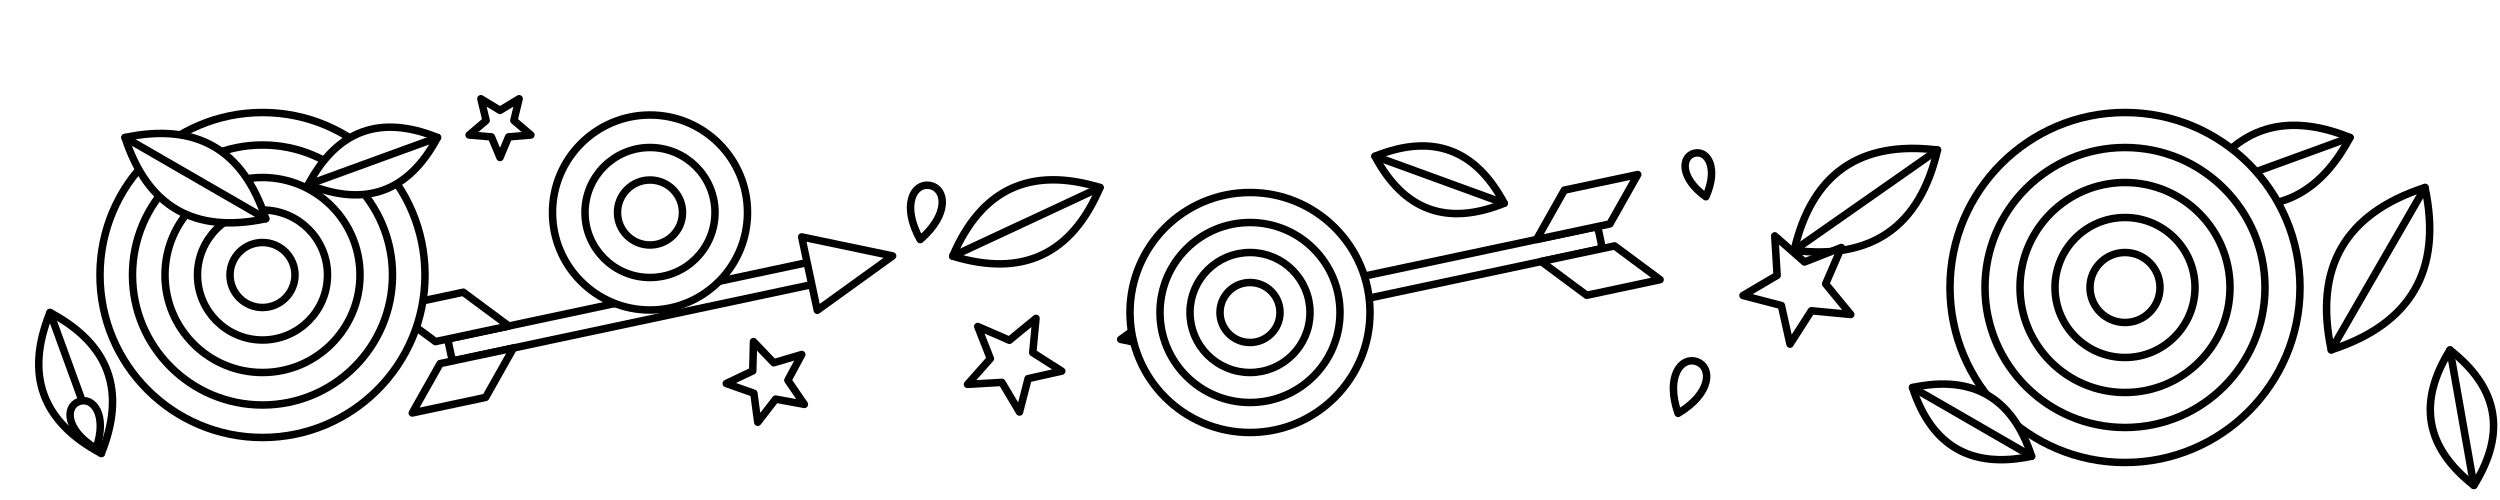
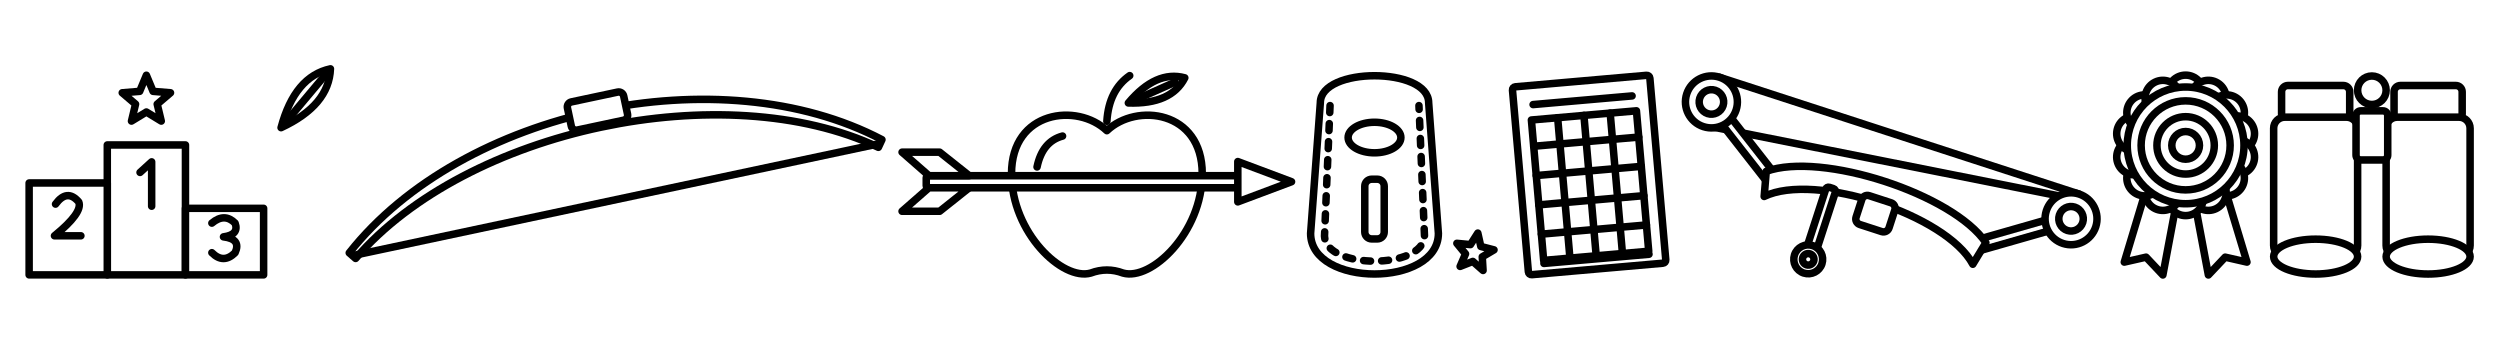
- <svg xmlns="http://www.w3.org/2000/svg" viewBox="0 0 2000 400" width="2000" height="400">
-   <rect width="2000" height="400" fill="#fff" />
+ <svg xmlns="http://www.w3.org/2000/svg" viewBox="0 0 2000 280" width="2000" height="280">
+   <rect width="2000" height="280" fill="#fff" />
  <g fill="#fff" stroke="#000" stroke-width="6" stroke-linejoin="round" stroke-linecap="round">
-     <g transform="translate(2000 400) rotate(180)">
-       <g transform="translate(60 250) rotate(-60)">
-         <path d="M0 0 Q 75.0 -67.5 150 0 Q 75.0 67.5 0 0 Z" />
-         <path d="M0 0 L 150 0" fill="none" />
+     <g transform="translate(117.1 152.3) rotate(0) scale(0.4225)" stroke-width="14.2">
+       <g transform="translate(0 -170) rotate(0)">
+         <polygon points="0,-48 12.7,-17.5 45.7,-14.8 20.5,6.7 28.2,38.8 0,21.6 -28.2,38.8 -20.5,6.7 -45.7,-14.8 -12.7,-17.5" />
      </g>
-       <g transform="translate(120 290) rotate(-20)">
-         <path d="M0 0 Q 65.0 -58.5 130 0 Q 65.0 58.5 0 0 Z" />
-         <path d="M0 0 L 130 0" fill="none" />
+       <rect x="-74" y="-86" width="148" height="246" />
+       <rect x="-222" y="-14" width="148" height="174" />
+       <rect x="74" y="34" width="148" height="126" />
+       <path d="M-12 -34L10 -54V30" fill="none" />
+       <path d="M-172 26Q-150 -4 -128 22Q-120 42 -174 86H-124" fill="none" />
+       <path d="M124 62Q148 42 168 62Q176 84 146 88Q180 92 168 118Q146 140 124 118" fill="none" />
+     </g>
+     <g transform="translate(244.6 78.6) rotate(0) scale(0.2561)" stroke-width="23.4">
+       <g transform="translate(0 0) rotate(40)">
+         <path d="M0 -120Q70 -30 0 120Q-70 -30 0 -120Z" />
+         <path d="M0 -104V112" fill="none" />
      </g>
-       <g transform="translate(40 120) rotate(-100)">
-         <path d="M0 0 Q 55.0 -49.5 110 0 Q 55.0 49.5 0 0 Z" />
-         <path d="M0 0 L 110 0" fill="none" />
+     </g>
+     <g transform="translate(493.6 162.3) rotate(78) scale(0.6765)" stroke-width="8.9">
+       <path d="M0 -316C-122 -156 -122 156 0 316L-8 322C-146 156 -146 -156 -8 -322Z" />
+       <path d="M-4 -318V318" fill="none" />
+       <rect x="-128" y="-34" width="34" height="68" rx="6" />
+     </g>
+     <g transform="translate(885.5 148.6) rotate(0) scale(0.5372)" stroke-width="11.2">
+       <path d="M0 -96C2 -128 14 -150 34 -164" fill="none" />
+       <g transform="translate(74 -142) rotate(66)">
+         <path d="M0 -46Q28 -11.5 0 46Q-28 -11.5 0 -46Z" />
+         <path d="M0 -30V38" fill="none" />
      </g>
-       <circle cx="300" cy="170" r="140.0" />
-       <circle cx="300" cy="170" r="112.0" />
-       <circle cx="300" cy="170" r="84.0" />
-       <circle cx="300" cy="170" r="56.0" />
-       <circle cx="300" cy="170" r="28.0" />
-       <g transform="translate(450 280) rotate(-35)">
-         <path d="M0 0 Q 70.0 -63.0 140 0 Q 70.0 63.0 0 0 Z" />
-         <path d="M0 0 L 140 0" fill="none" />
+       <path d="M0 -82C-44 -124 -142 -112 -142 -18C-142 70 -66 142 -24 130C-8 124 8 124 24 130C66 142 142 70 142 -18C142 -112 44 -124 0 -82Z" />
+       <path d="M-104 -28Q-96 -66 -66 -74" fill="none" />
+       <g transform="translate(-14 -6) rotate(0)">
+         <rect x="-255" y="-9" width="476" height="18" rx="3" />
+         <polygon points="-191,-9 -235,-44 -291,-44 -251,-9" />
+         <polygon points="-191,9 -235,44 -291,44 -251,9" />
+         <polygon points="209,-30 289,0 209,30" />
      </g>
-       <g transform="translate(470 90) rotate(-150)">
-         <path d="M0 0 Q 55.0 -49.5 110 0 Q 55.0 49.5 0 0 Z" />
-         <path d="M0 0 L 110 0" fill="none" />
+     </g>
+     <g transform="translate(1099.6 146.7) rotate(0) scale(0.5556)" stroke-width="10.8">
+       <path d="M-78 -116C-78 -168 78 -168 78 -116L92 72C92 150 -92 150 -92 72Z" />
+       <ellipse cx="0" cy="-66" rx="38" ry="22" />
+       <rect x="-14" y="-6" width="28" height="86" rx="10" />
+       <path d="M-64 -112L-72 76C-70 124 70 124 72 76L64 -112" fill="none" stroke-dasharray="10 16" />
+     </g>
+     <g transform="translate(1179.5 202.1) rotate(10) scale(0.3452)" stroke-width="17.4">
+       <polygon points="0,-46 12.2,-16.7 43.7,-14.2 19.7,6.4 27,37.2 0,20.7 -27,37.2 -19.7,6.4 -43.7,-14.2 -12.2,-16.7" />
+     </g>
+     <g transform="translate(1271.3 140) rotate(0) scale(0.4056)" stroke-width="14.8">
+       <g transform="translate(0 0) rotate(-5)">
+         <rect x="-136" y="-186" width="272" height="372" rx="6" />
+         <path d="M-98 -148H98" fill="none" />
+         <rect x="-104" y="-118" width="208" height="278" />
+         <path d="M-104 -66H104M-104 -8H104M-104 50H104M-104 108H104M-104 166H104" fill="none" />
+         <path d="M-52 -118V160M0 -118V160M52 -118V160" fill="none" />
      </g>
-       <polygon points="568.0,124.7 574.9,155.6 605.6,163.6 578.3,179.7 580.2,211.3 556.4,190.4 526.9,202.0 539.5,172.9 519.4,148.4 550.9,151.4" />
-       <path transform="translate(650 90) rotate(20)" d="M0 -22 C 19.8 2.2 13.2 22.0 0 22 C -13.2 22.0 -19.8 2.2 0 -22 Z" />
-       <path transform="translate(640 260) rotate(-15)" d="M0 -18 C 16.2 1.8 10.8 18.0 0 18 C -10.8 18.0 -16.2 1.8 0 -18 Z" />
-       <g transform="translate(720 210) rotate(-12)">
-         <rect x="0" y="-9" width="330" height="18" rx="4" />
-         <polygon points="324,-30 392,0 324,30" />
-         <polygon points="-10,-9 50,-9 20,-43 -40,-43" />
-         <polygon points="-10,9 50,9 20,43 -40,43" />
+     </g>
+     <g transform="translate(1498 174.4) rotate(-72) scale(0.5773)" stroke-width="10.4">
+       <path d="M120 -262V262M50 -262L112 262" fill="none" />
+       <path d="M6 -146L72 -244" fill="none" stroke-width="26" />
+       <path d="M6 -146L72 -244" fill="none" stroke="#fff" stroke-width="5.2" />
+       <circle cx="84" cy="-262" r="36" />
+       <circle cx="84" cy="-262" r="17" />
+       <g transform="scale(1 -1)">
+         <path d="M6 -146L72 -244" fill="none" stroke-width="26" />
+         <path d="M6 -146L72 -244" fill="none" stroke="#fff" stroke-width="5.2" />
+         <circle cx="84" cy="-262" r="36" />
+         <circle cx="84" cy="-262" r="17" />
      </g>
-       <circle cx="1000" cy="150" r="96.0" />
-       <circle cx="1000" cy="150" r="72.0" />
-       <circle cx="1000" cy="150" r="48.0" />
-       <circle cx="1000" cy="150" r="24.0" />
-       <g transform="translate(1120 250) rotate(-25)">
-         <path d="M0 0 Q 65.0 -58.5 130 0 Q 65.0 58.5 0 0 Z" />
-         <path d="M0 0 L 130 0" fill="none" />
+       <path d="M-18 -152C36 -96 36 96 -18 152L16 160C66 96 66 -96 16 -160Z" />
+       <rect x="-70" y="-74" width="92" height="14" rx="4" />
+       <circle cx="-82" cy="-67" r="20" />
+       <circle cx="-82" cy="-67" r="8" />
+       <rect x="-14" y="-22" width="42" height="48" rx="8" />
+     </g>
+     <g transform="translate(1748.5 116.3) rotate(0) scale(0.3957)" stroke-width="15.2">
+       <polygon points="-74,70 -14,92 -46,262 -80,226 -124,236" />
+       <g transform="scale(-1 1)">
+         <polygon points="-74,70 -14,92 -46,262 -80,226 -124,236" />
      </g>
-       <g transform="translate(900 275) rotate(-160)">
-         <path d="M0 0 Q 55.0 -49.5 110 0 Q 55.0 49.5 0 0 Z" />
-         <path d="M0 0 L 110 0" fill="none" />
+       <g transform="translate(0 0) rotate(0)">
+         <circle cx="0" cy="-106" r="36" />
      </g>
-       <polygon points="1184.4,70.4 1198.5,94.1 1226.0,92.5 1207.7,113.1 1217.8,138.8 1192.5,127.8 1171.2,145.3 1173.8,117.9 1150.6,103.1 1177.5,97.1" />
-       <path transform="translate(1260 230) rotate(10)" d="M0 -22 C 19.8 2.2 13.2 22.0 0 22 C -13.2 22.0 -19.8 2.2 0 -22 Z" />
-       <g transform="translate(1640 120) rotate(168)">
-         <rect x="0" y="-9" width="300" height="18" rx="4" />
-         <polygon points="294,-30 362,0 294,30" />
-         <polygon points="-10,-9 50,-9 20,-43 -40,-43" />
-         <polygon points="-10,9 50,9 20,43 -40,43" />
+       <g transform="translate(0 0) rotate(25.71429)">
+         <circle cx="0" cy="-106" r="36" />
      </g>
-       <circle cx="1480" cy="230" r="78.0" />
-       <circle cx="1480" cy="230" r="52.0" />
-       <circle cx="1480" cy="230" r="26.0" />
-       <polygon points="1393.8,62.2 1396.9,85.4 1419.0,93.2 1397.8,103.3 1397.2,126.7 1381.0,109.8 1358.6,116.4 1369.7,95.8 1356.5,76.5 1379.5,80.7" />
-       <circle cx="1790" cy="180" r="130.0" />
-       <circle cx="1790" cy="180" r="104.0" />
-       <circle cx="1790" cy="180" r="78.0" />
-       <circle cx="1790" cy="180" r="52.0" />
-       <circle cx="1790" cy="180" r="26.0" />
-       <g transform="translate(1900 290) rotate(-150)">
-         <path d="M0 0 Q 65.0 -58.5 130 0 Q 65.0 58.5 0 0 Z" />
-         <path d="M0 0 L 130 0" fill="none" />
+       <g transform="translate(0 0) rotate(51.42857)">
+         <circle cx="0" cy="-106" r="36" />
      </g>
-       <g transform="translate(1960 150) rotate(-110)">
-         <path d="M0 0 Q 60.0 -54.0 120 0 Q 60.0 54.0 0 0 Z" />
-         <path d="M0 0 L 120 0" fill="none" />
+       <g transform="translate(0 0) rotate(77.14286)">
+         <circle cx="0" cy="-106" r="36" />
      </g>
-       <g transform="translate(1650 290) rotate(-20)">
-         <path d="M0 0 Q 55.0 -49.5 110 0 Q 55.0 49.5 0 0 Z" />
-         <path d="M0 0 L 110 0" fill="none" />
+       <g transform="translate(0 0) rotate(102.8571)">
+         <circle cx="0" cy="-106" r="36" />
      </g>
-       <path transform="translate(1930 60) rotate(-20)" d="M0 -20 C 18.0 2.0 12.0 20.0 0 20 C -12.0 20.0 -18.0 2.0 0 -20 Z" />
-       <polygon points="1600.0,274.0 1606.9,290.5 1624.7,292.0 1611.1,303.6 1615.3,321.0 1600.0,311.7 1584.7,321.0 1588.9,303.6 1575.3,292.0 1593.1,290.5" />
+       <g transform="translate(0 0) rotate(128.5714)">
+         <circle cx="0" cy="-106" r="36" />
+       </g>
+       <g transform="translate(0 0) rotate(154.2857)">
+         <circle cx="0" cy="-106" r="36" />
+       </g>
+       <g transform="translate(0 0) rotate(180)">
+         <circle cx="0" cy="-106" r="36" />
+       </g>
+       <g transform="translate(0 0) rotate(205.7143)">
+         <circle cx="0" cy="-106" r="36" />
+       </g>
+       <g transform="translate(0 0) rotate(231.4286)">
+         <circle cx="0" cy="-106" r="36" />
+       </g>
+       <g transform="translate(0 0) rotate(257.1429)">
+         <circle cx="0" cy="-106" r="36" />
+       </g>
+       <g transform="translate(0 0) rotate(282.8571)">
+         <circle cx="0" cy="-106" r="36" />
+       </g>
+       <g transform="translate(0 0) rotate(308.5714)">
+         <circle cx="0" cy="-106" r="36" />
+       </g>
+       <g transform="translate(0 0) rotate(334.2857)">
+         <circle cx="0" cy="-106" r="36" />
+       </g>
+       <circle cx="0" cy="0" r="118" />
+       <circle cx="0" cy="0" r="90" />
+       <circle cx="0" cy="0" r="58" />
+       <circle cx="0" cy="0" r="28" />
+     </g>
+     <g transform="translate(1897.5 126.7) rotate(0) scale(0.6337)" stroke-width="9.5">
+       <rect x="-114" y="-92" width="86" height="44" rx="8" />
+       <rect x="-124" y="-52" width="106" height="176" rx="14" />
+       <ellipse cx="-71" cy="124" rx="53" ry="22" />
+       <g transform="scale(-1 1)">
+         <rect x="-114" y="-92" width="86" height="44" rx="8" />
+         <rect x="-124" y="-52" width="106" height="176" rx="14" />
+         <ellipse cx="-71" cy="124" rx="53" ry="22" />
+       </g>
+       <rect x="-20" y="-60" width="40" height="62" rx="6" />
+       <circle cx="0" cy="-86" r="18" />
    </g>
  </g>
</svg>
